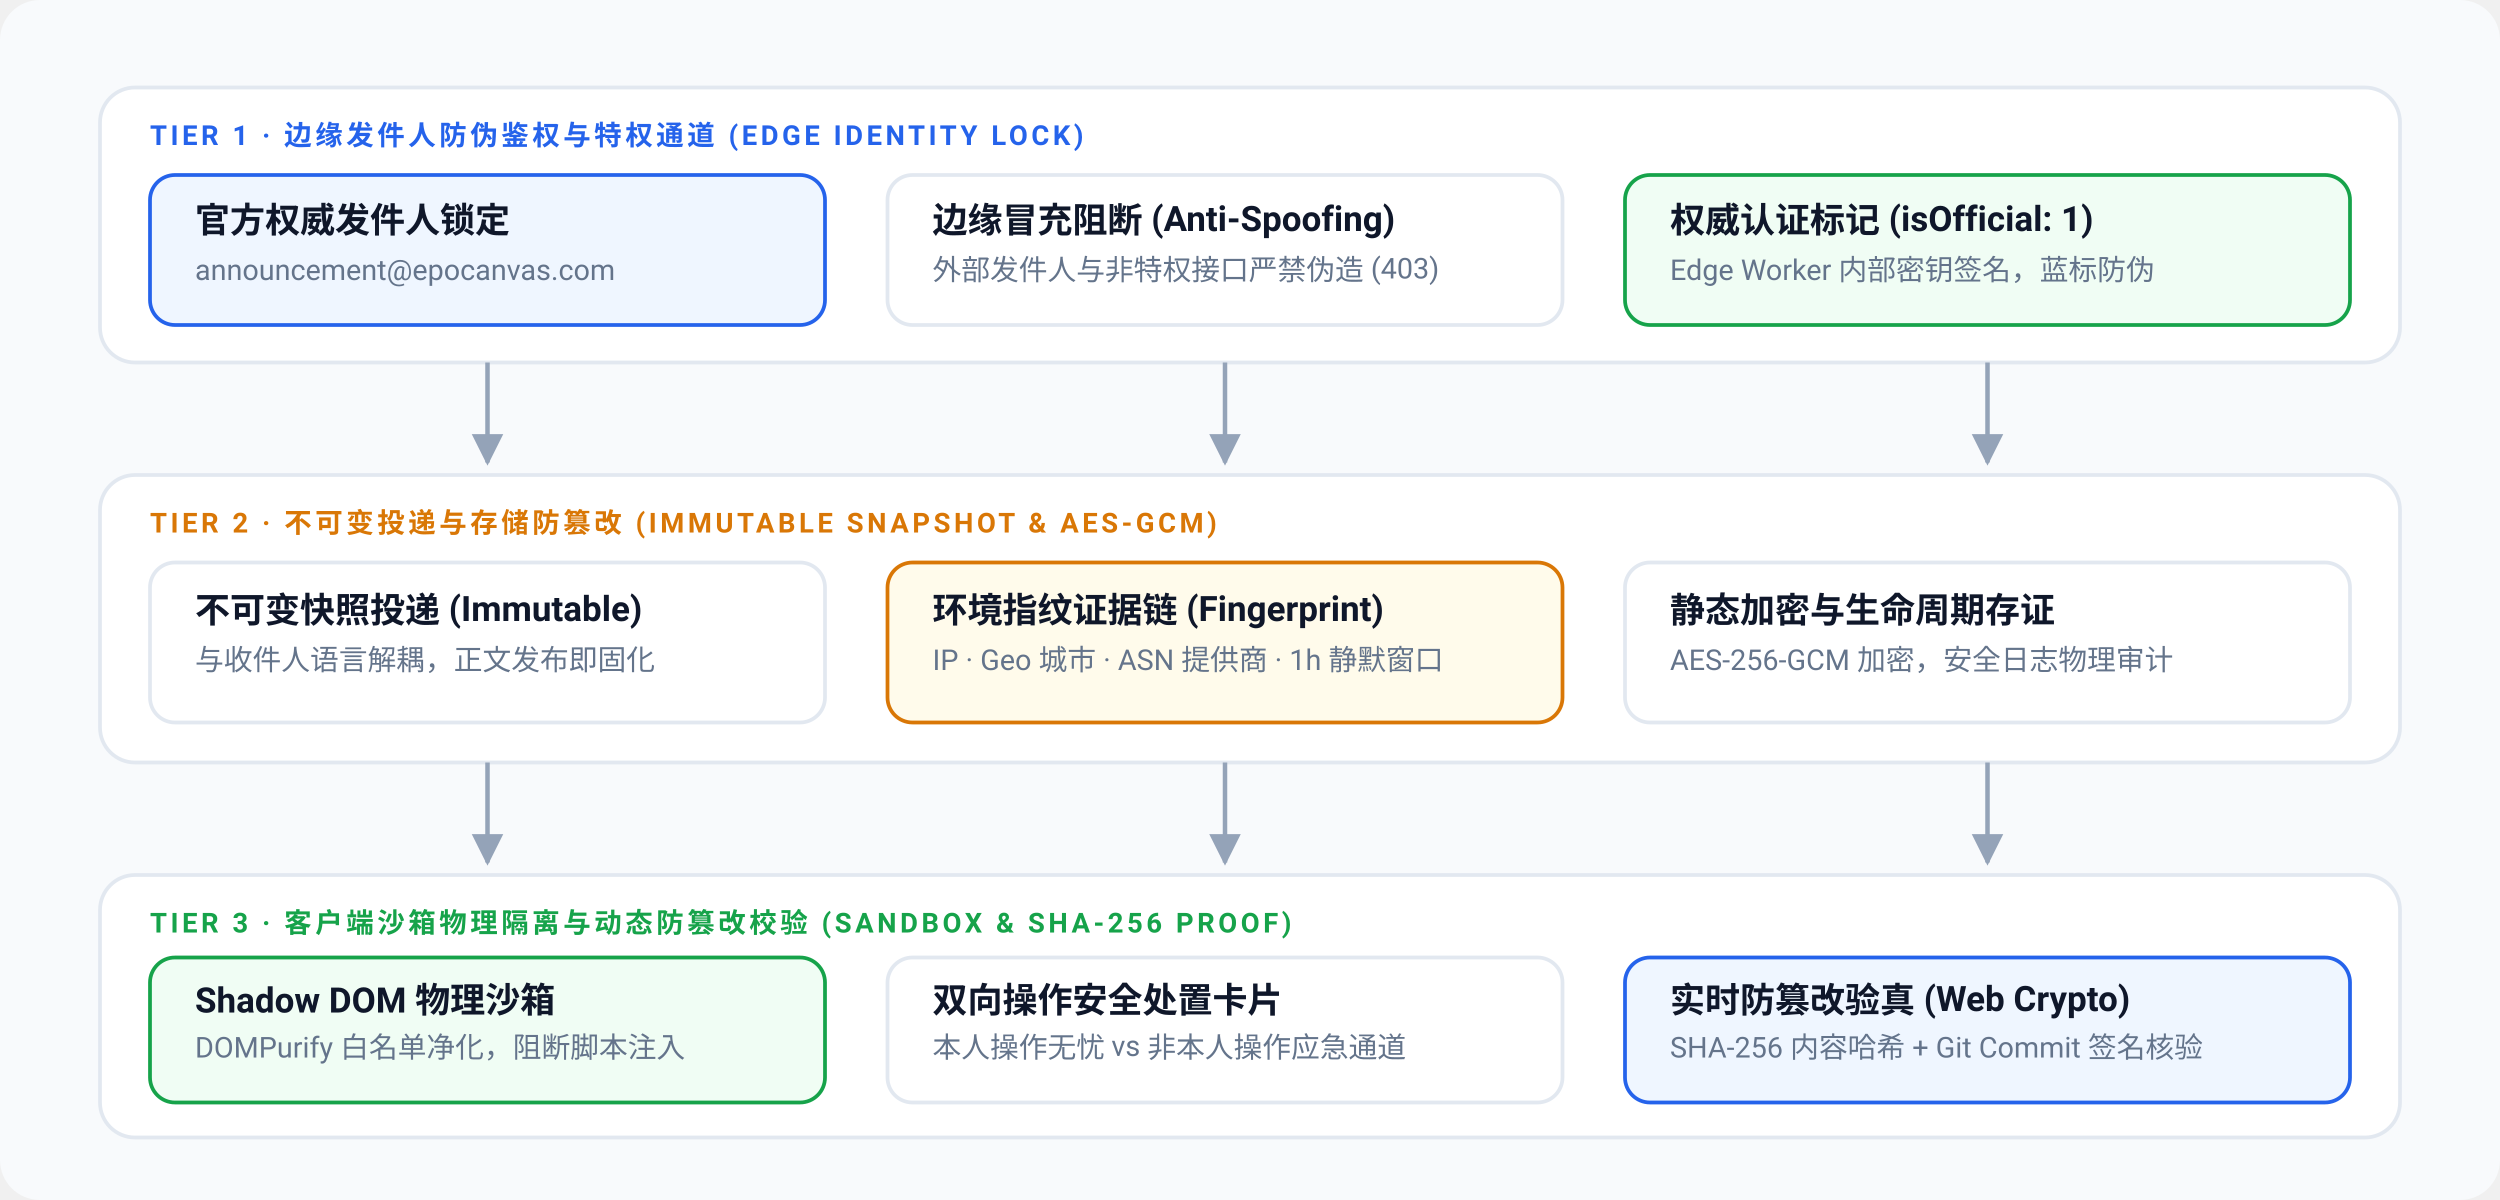
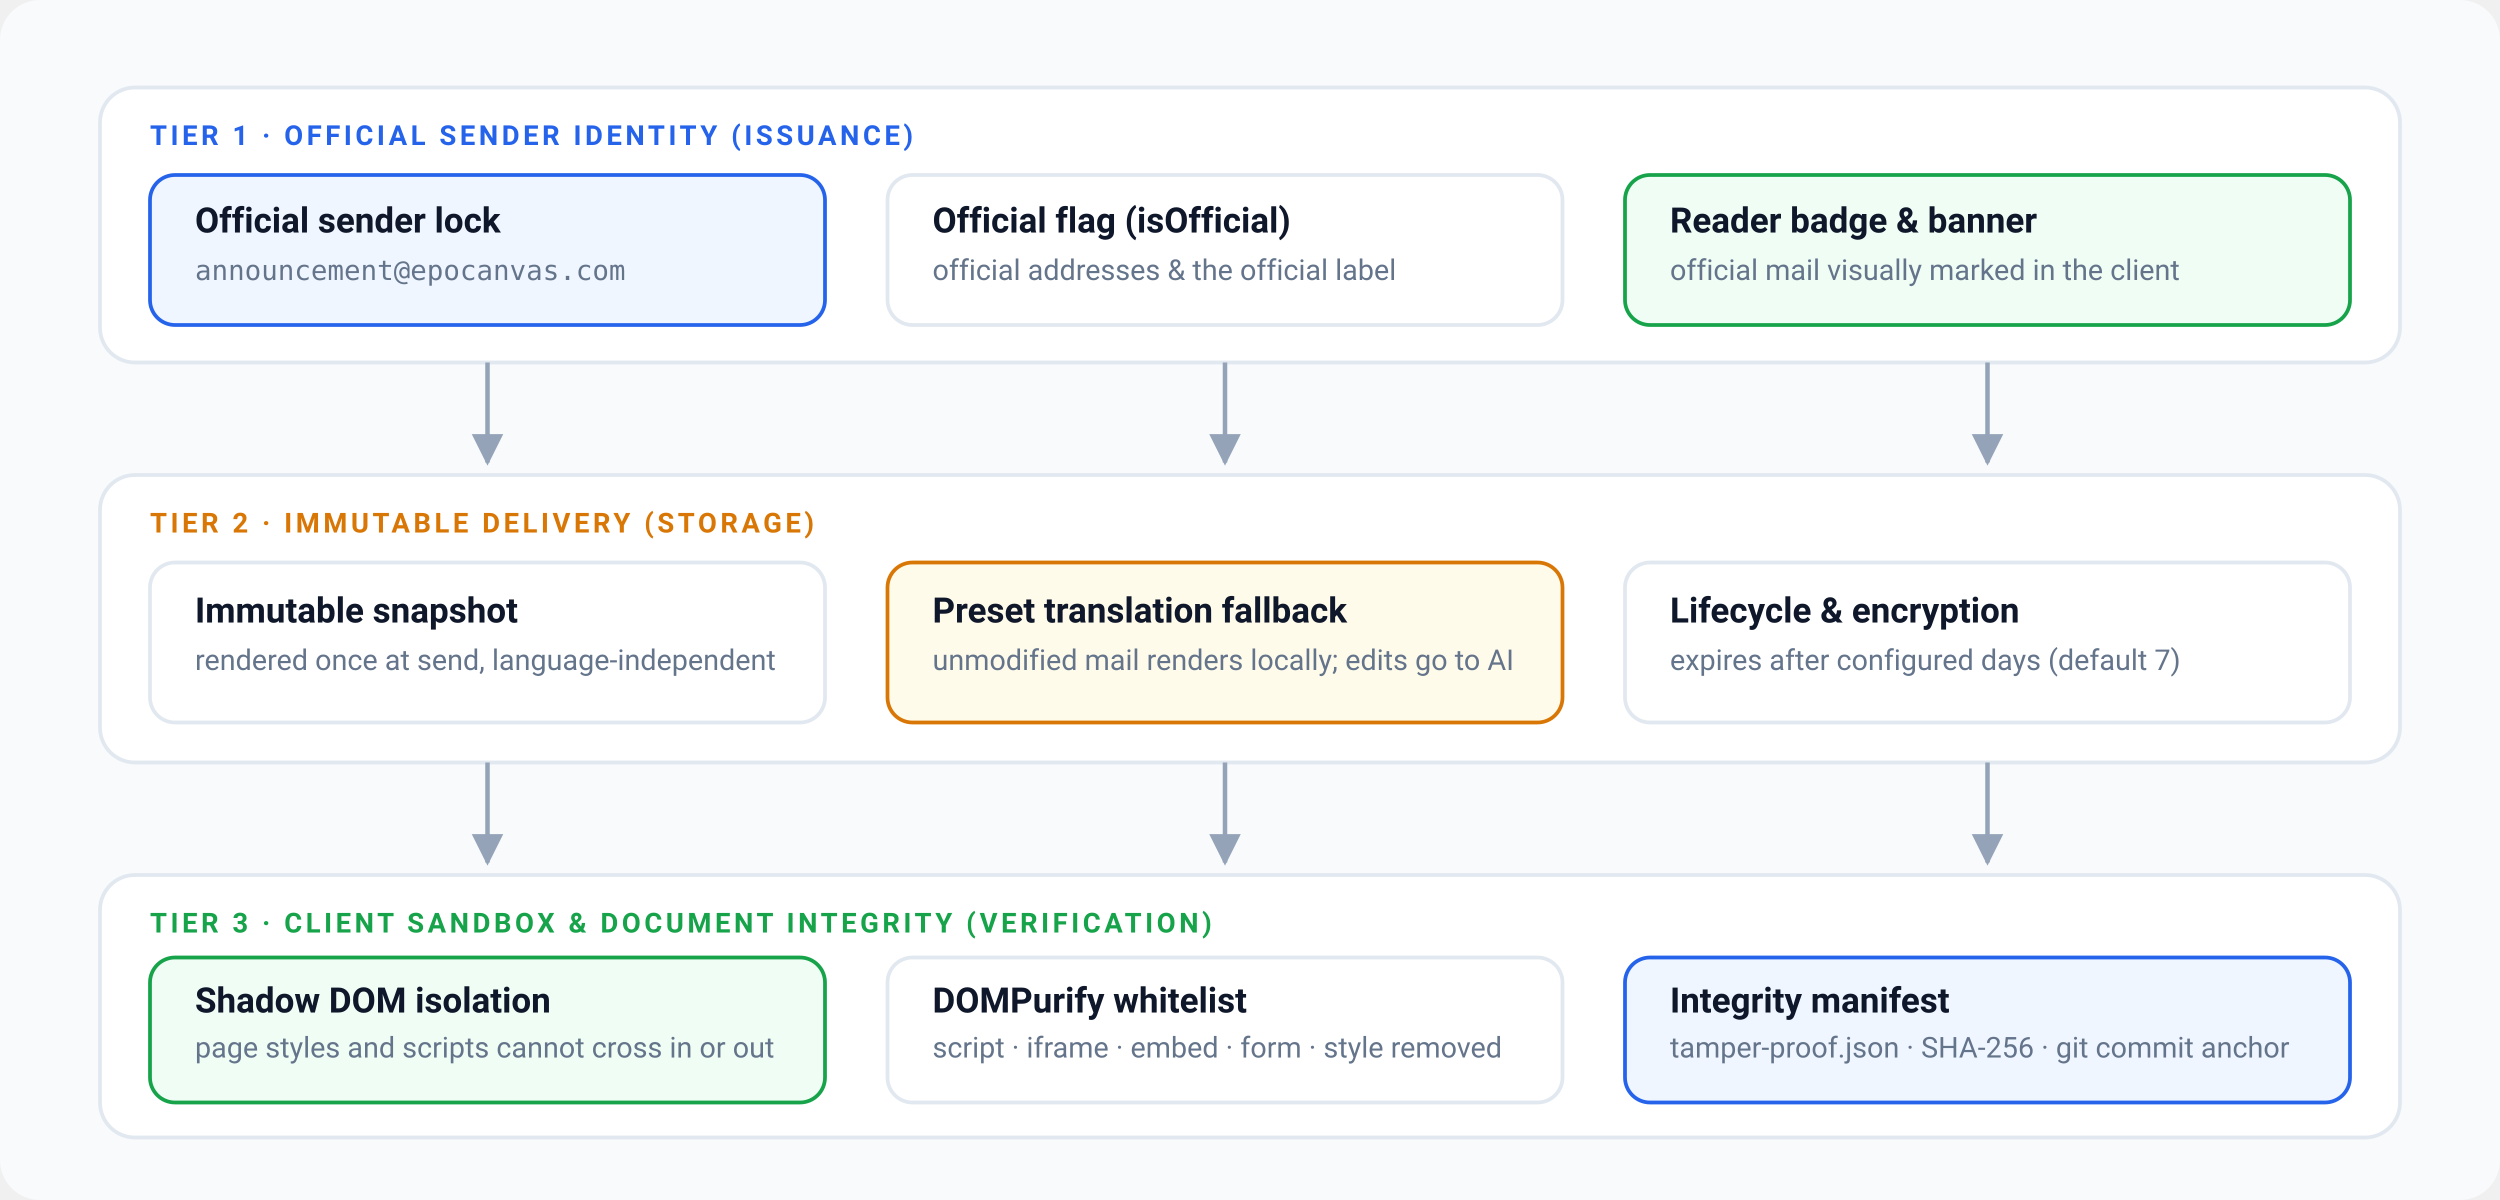
- <svg xmlns="http://www.w3.org/2000/svg" viewBox="0 0 1000 480" width="100%" role="img" aria-label="EpoCanvas Mail Anti-Tampering &amp; Official Integrity Verification Architecture: Edge Sender Authentication, Immutable Delivery Pipeline, Client Shadow DOM Sandbox, and Verifiable SHA-256 Digest">
+ <svg xmlns="http://www.w3.org/2000/svg" viewBox="0 0 1000 480" width="100%" role="img" aria-label="Official mail pipeline: sender lock and official flag at issuance, immutable snapshot and preset-translation fallback at delivery, client sandbox isolation and document integrity manifest for verification">
  <style>
    .bg { fill: #f8fafc; }
    .band { fill: #ffffff; stroke: #e2e8f0; stroke-width: 1.5; }
    .box { fill: #ffffff; stroke: #e2e8f0; stroke-width: 1.5; }
    .box-blue { fill: #eff6ff; stroke: #2563eb; stroke-width: 1.5; }
    .box-green { fill: #f0fdf4; stroke: #16a34a; stroke-width: 1.5; }
    .box-amber { fill: #fffbeb; stroke: #d97706; stroke-width: 1.5; }
    .lbl-blue { font: 700 11px -apple-system, 'Segoe UI', Roboto, sans-serif; fill: #2563eb; letter-spacing: 1.4px; }
    .lbl-green { font: 700 11px -apple-system, 'Segoe UI', Roboto, sans-serif; fill: #16a34a; letter-spacing: 1.4px; }
    .lbl-amber { font: 700 11px -apple-system, 'Segoe UI', Roboto, sans-serif; fill: #d97706; letter-spacing: 1.4px; }
-     .t { font: 600 14px -apple-system, 'Segoe UI', Roboto, 'PingFang SC', 'Microsoft YaHei', sans-serif; fill: #0f172a; }
-     .b { font: 400 11.5px -apple-system, 'Segoe UI', Roboto, 'PingFang SC', 'Microsoft YaHei', sans-serif; fill: #64748b; }
-     .chip { fill: #f1f5f9; stroke: #e2e8f0; stroke-width: 1; }
-     .chip-t { font: 600 10.5px ui-monospace, 'Cascadia Code', Consolas, monospace; fill: #334155; }
+     .t { font: 600 14px -apple-system, 'Segoe UI', Roboto, sans-serif; fill: #0f172a; }
+     .b { font: 400 11.5px -apple-system, 'Segoe UI', Roboto, sans-serif; fill: #64748b; }
+     .mono { font: 500 11px ui-monospace, 'Cascadia Code', Consolas, monospace; fill: #64748b; }
    .arrow { stroke: #94a3b8; stroke-width: 1.8; fill: none; marker-end: url(#pa); }
    @media (prefers-color-scheme: dark) {
      .bg { fill: #0b0f19; }
      .band { fill: #111827; stroke: #1e293b; }
      .box { fill: #111827; stroke: #1e293b; }
      .box-blue { fill: rgba(59,130,246,0.12); stroke: #3b82f6; }
      .box-green { fill: rgba(34,197,94,0.12); stroke: #22c55e; }
      .box-amber { fill: rgba(245,158,11,0.12); stroke: #f59e0b; }
      .lbl-blue { fill: #60a5fa; }
      .lbl-green { fill: #4ade80; }
      .lbl-amber { fill: #fbbf24; }
      .t { fill: #f1f5f9; }
      .b { fill: #94a3b8; }
-       .chip { fill: #1e293b; stroke: #334155; }
-       .chip-t { fill: #94a3b8; }
+       .mono { fill: #94a3b8; }
      .arrow { stroke: #475569; }
    }
  </style>
  <defs>
    <marker id="pa" viewBox="0 0 10 10" refX="9" refY="5" markerWidth="7" markerHeight="7" orient="auto-start-reverse">
      <path d="M0,0 L10,5 L0,10 z" fill="#94a3b8" />
    </marker>
  </defs>
  <rect class="bg" width="1000" height="480" rx="16" />
  <rect class="band" x="40" y="35" width="920" height="110" rx="14" />
-   <text class="lbl-blue" x="60" y="58">TIER 1 · 边缘发件人防伪鉴权与特权通道 (EDGE IDENTITY LOCK)</text>
+   <text class="lbl-blue" x="60" y="58">TIER 1 · OFFICIAL SENDER IDENTITY (ISSUANCE)</text>
  <rect class="box-blue" x="60" y="70" width="270" height="60" rx="10" />
-   <text class="t" x="78" y="93">官方权威发件人锁定</text>
-   <text class="b" x="78" y="112">announcement@epocanvas.com</text>
+   <text class="t" x="78" y="93">Official sender lock</text>
+   <text class="mono" x="78" y="112">announcement@epocanvas.com</text>
  <rect class="box" x="355" y="70" width="270" height="60" rx="10" />
-   <text class="t" x="373" y="93">边缘冒充阻断 (Anti-Spoofing)</text>
-   <text class="b" x="373" y="112">外部发件人与非特权接口严禁伪造 (403)</text>
+   <text class="t" x="373" y="93">Official flag (isOfficial)</text>
+   <text class="b" x="373" y="112">official addresses &amp; the official label</text>
  <rect class="box-green" x="650" y="70" width="290" height="60" rx="10" />
-   <text class="t" x="668" y="93">权威认证标记 (isOfficial: 1)</text>
-   <text class="b" x="668" y="112">Edge Worker 内部密钥签名，蓝标防伪</text>
+   <text class="t" x="668" y="93">Reader badge &amp; banner</text>
+   <text class="b" x="668" y="112">official mail visually marked in the client</text>
  <path class="arrow" d="M195,145 L195,185" />
  <path class="arrow" d="M490,145 L490,185" />
  <path class="arrow" d="M795,145 L795,185" />
  <rect class="band" x="40" y="190" width="920" height="115" rx="14" />
-   <text class="lbl-amber" x="60" y="213">TIER 2 · 不可变投递与存储防篡改 (IMMUTABLE SNAPSHOT &amp; AES-GCM)</text>
+   <text class="lbl-amber" x="60" y="213">TIER 2 · IMMUTABLE DELIVERY (STORAGE)</text>
  <rect class="box" x="60" y="225" width="270" height="64" rx="10" />
-   <text class="t" x="78" y="249">不可变快照投递 (Immutable)</text>
-   <text class="b" x="78" y="268">与收件人语言解耦，正文发布即固化</text>
+   <text class="t" x="78" y="249">Immutable snapshot</text>
+   <text class="b" x="78" y="268">rendered once at send, language-independent</text>
  <rect class="box-amber" x="355" y="225" width="270" height="64" rx="10" />
-   <text class="t" x="373" y="249">环境指纹证据链 (Fingerprint)</text>
-   <text class="b" x="373" y="268">IP · Geo 城市 · ASN 提供商 · 1h 静默窗口</text>
+   <text class="t" x="373" y="249">Preset translation fallback</text>
+   <text class="b" x="373" y="268">unmodified mail renders locally; edits go to AI</text>
  <rect class="box" x="650" y="225" width="290" height="64" rx="10" />
-   <text class="t" x="668" y="249">静态加密与生命周期存证</text>
-   <text class="b" x="668" y="268">AES-256-GCM 加密，安全日志物理审计</text>
+   <text class="t" x="668" y="249">Lifecycle &amp; encryption</text>
+   <text class="b" x="668" y="268">expires after configured days (default 7)</text>
  <path class="arrow" d="M195,305 L195,345" />
  <path class="arrow" d="M490,305 L490,345" />
  <path class="arrow" d="M795,305 L795,345" />
  <rect class="band" x="40" y="350" width="920" height="105" rx="14" />
-   <text class="lbl-green" x="60" y="373">TIER 3 · 客户端沙箱物理隔离与动态防篡改校验 (SANDBOX &amp; SHA-256 PROOF)</text>
+   <text class="lbl-green" x="60" y="373">TIER 3 · CLIENT SANDBOX &amp; DOCUMENT INTEGRITY (VERIFICATION)</text>
  <rect class="box-green" x="60" y="383" width="270" height="58" rx="10" />
-   <text class="t" x="78" y="405">Shadow DOM 物理沙箱</text>
-   <text class="b" x="78" y="423">DOMPurify 白名单净化，阻断脚本注入</text>
+   <text class="t" x="78" y="405">Shadow DOM isolation</text>
+   <text class="b" x="78" y="423">page styles and scripts cannot cross in or out</text>
  <rect class="box" x="355" y="383" width="270" height="58" rx="10" />
-   <text class="t" x="373" y="405">双向操作安全处置卡片</text>
-   <text class="b" x="373" y="423">本人操作无忧 vs 非本人操作应急通道</text>
+   <text class="t" x="373" y="405">DOMPurify whitelist</text>
+   <text class="b" x="373" y="423">script · iframe · embed · form · style removed</text>
  <rect class="box-blue" x="650" y="383" width="290" height="58" rx="10" />
-   <text class="t" x="668" y="405">实时防篡改验真 (Web Crypto)</text>
-   <text class="b" x="668" y="423">SHA-256 内容哈希 + Git Commit 签名核验</text>
+   <text class="t" x="668" y="405">Integrity manifest</text>
+   <text class="b" x="668" y="423">tamper-proof.json · SHA-256 · git commit anchor</text>
</svg>
